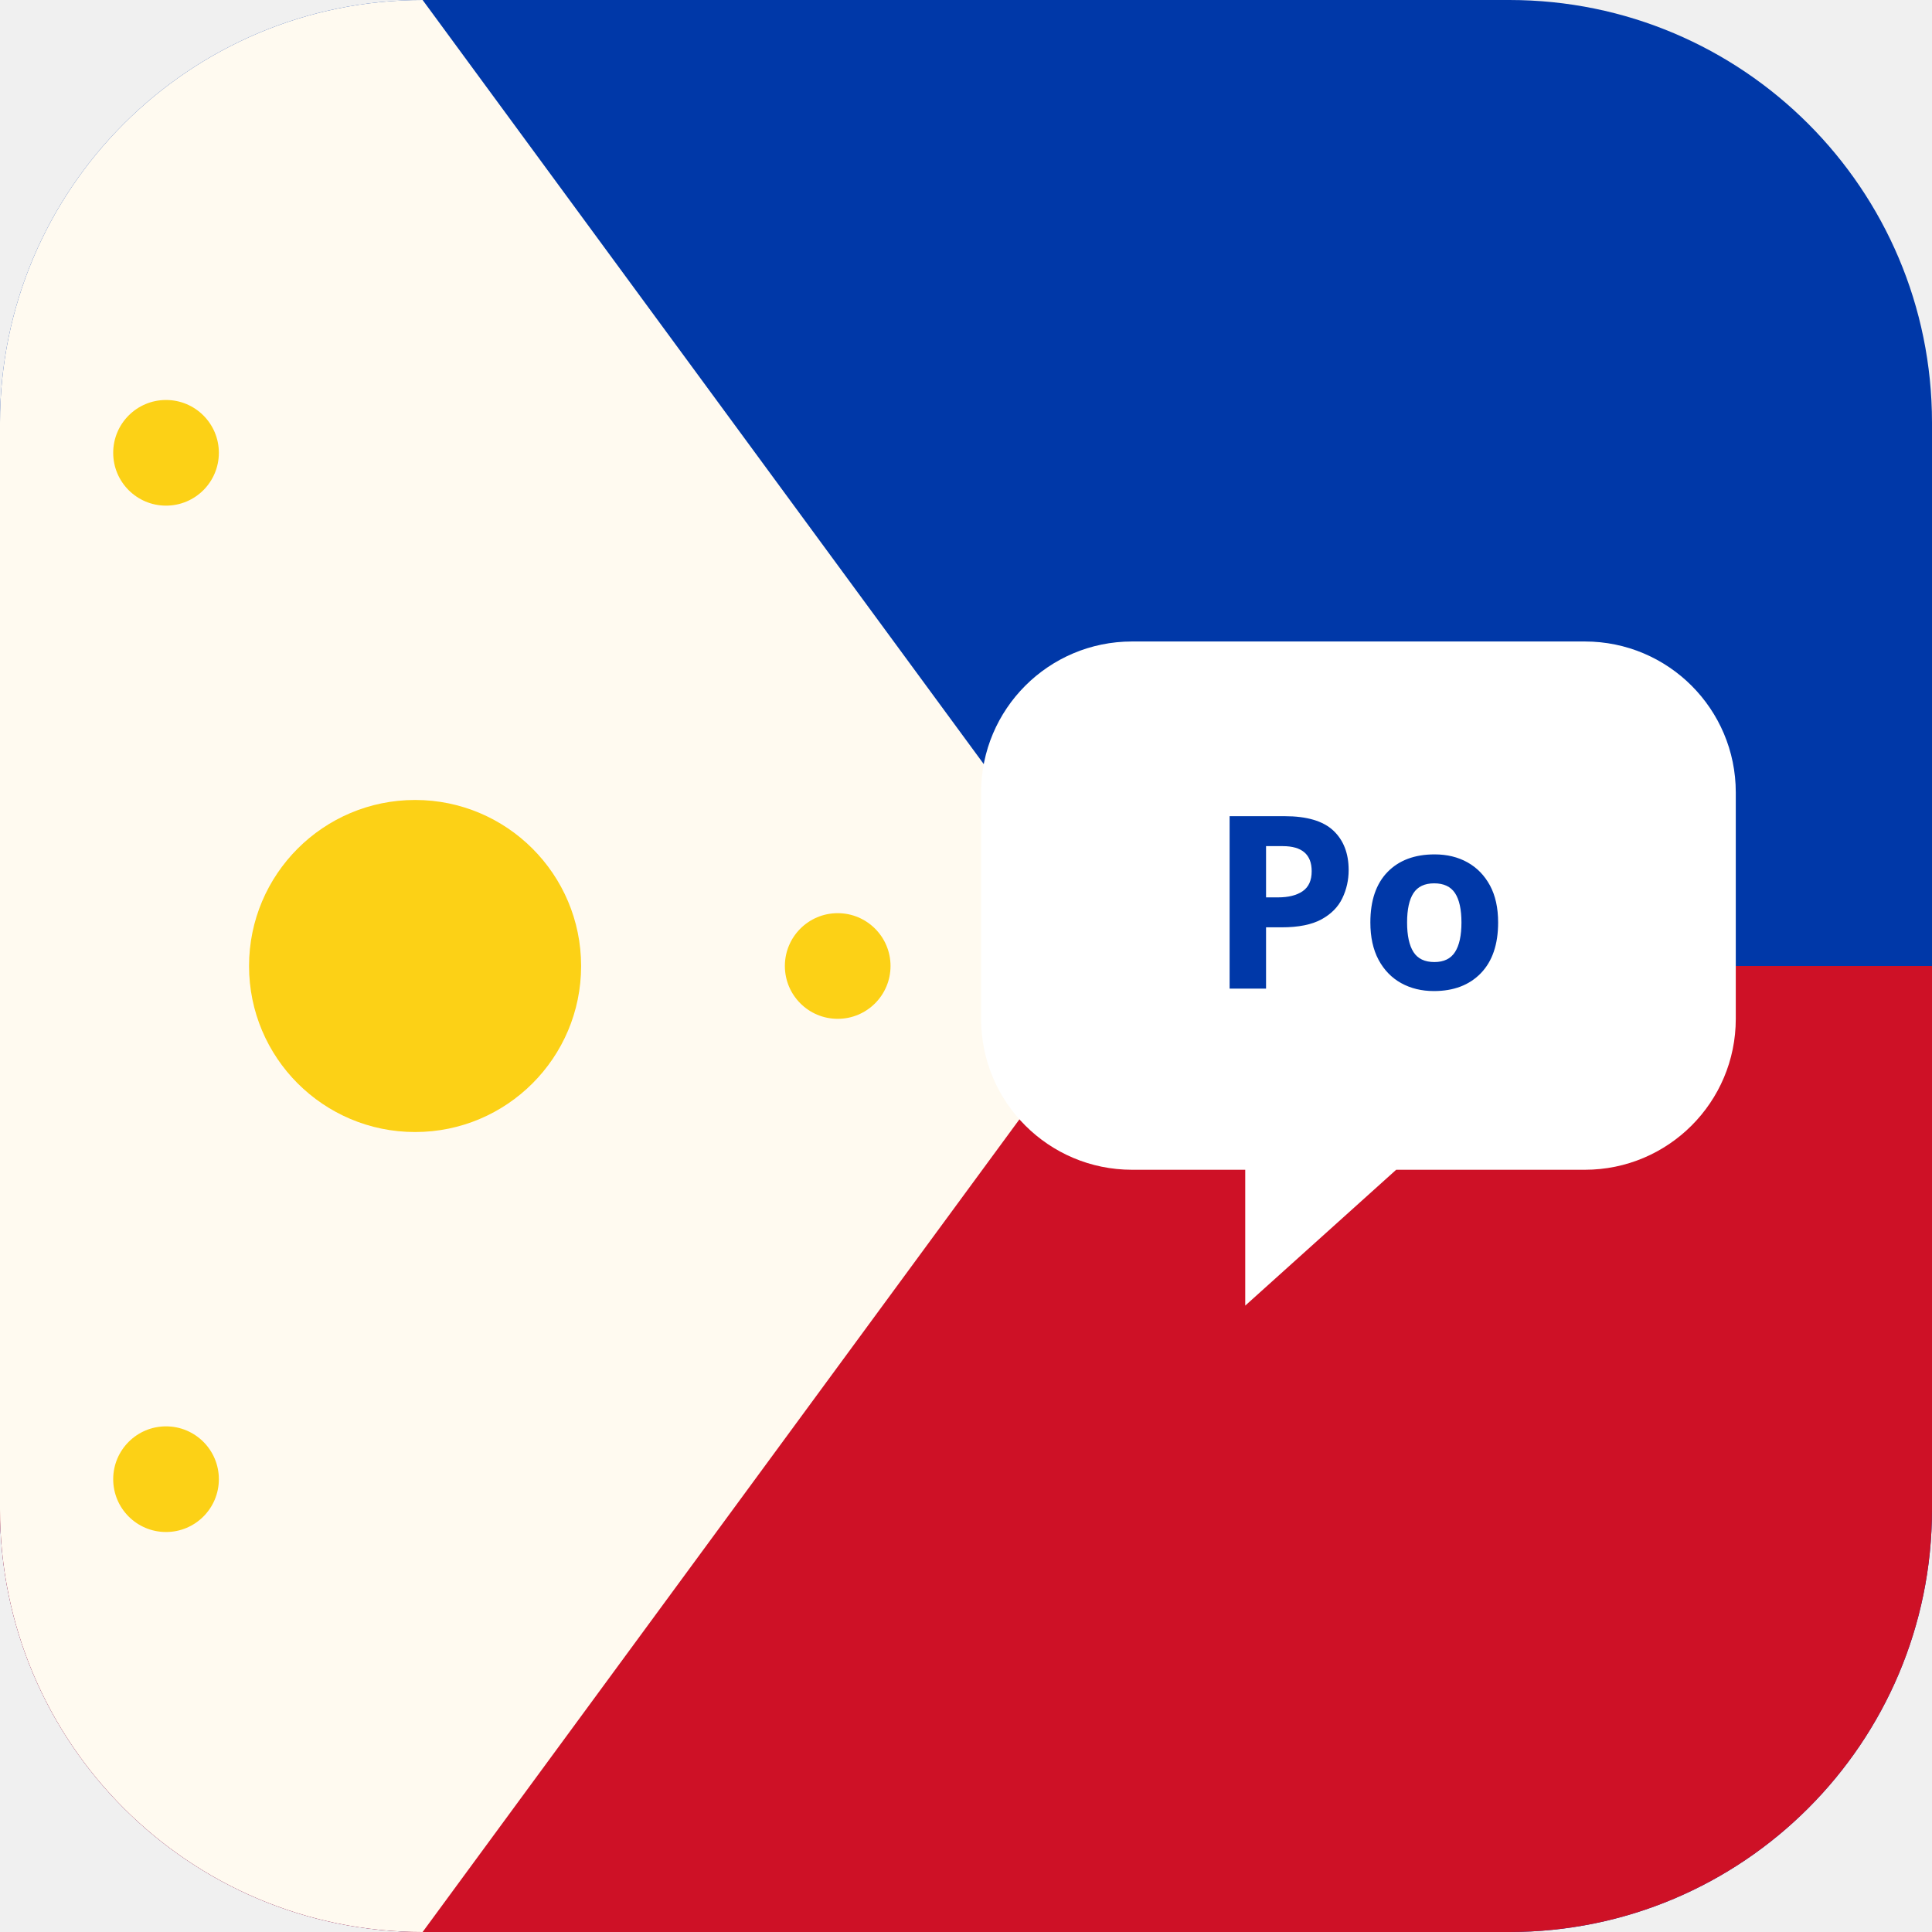
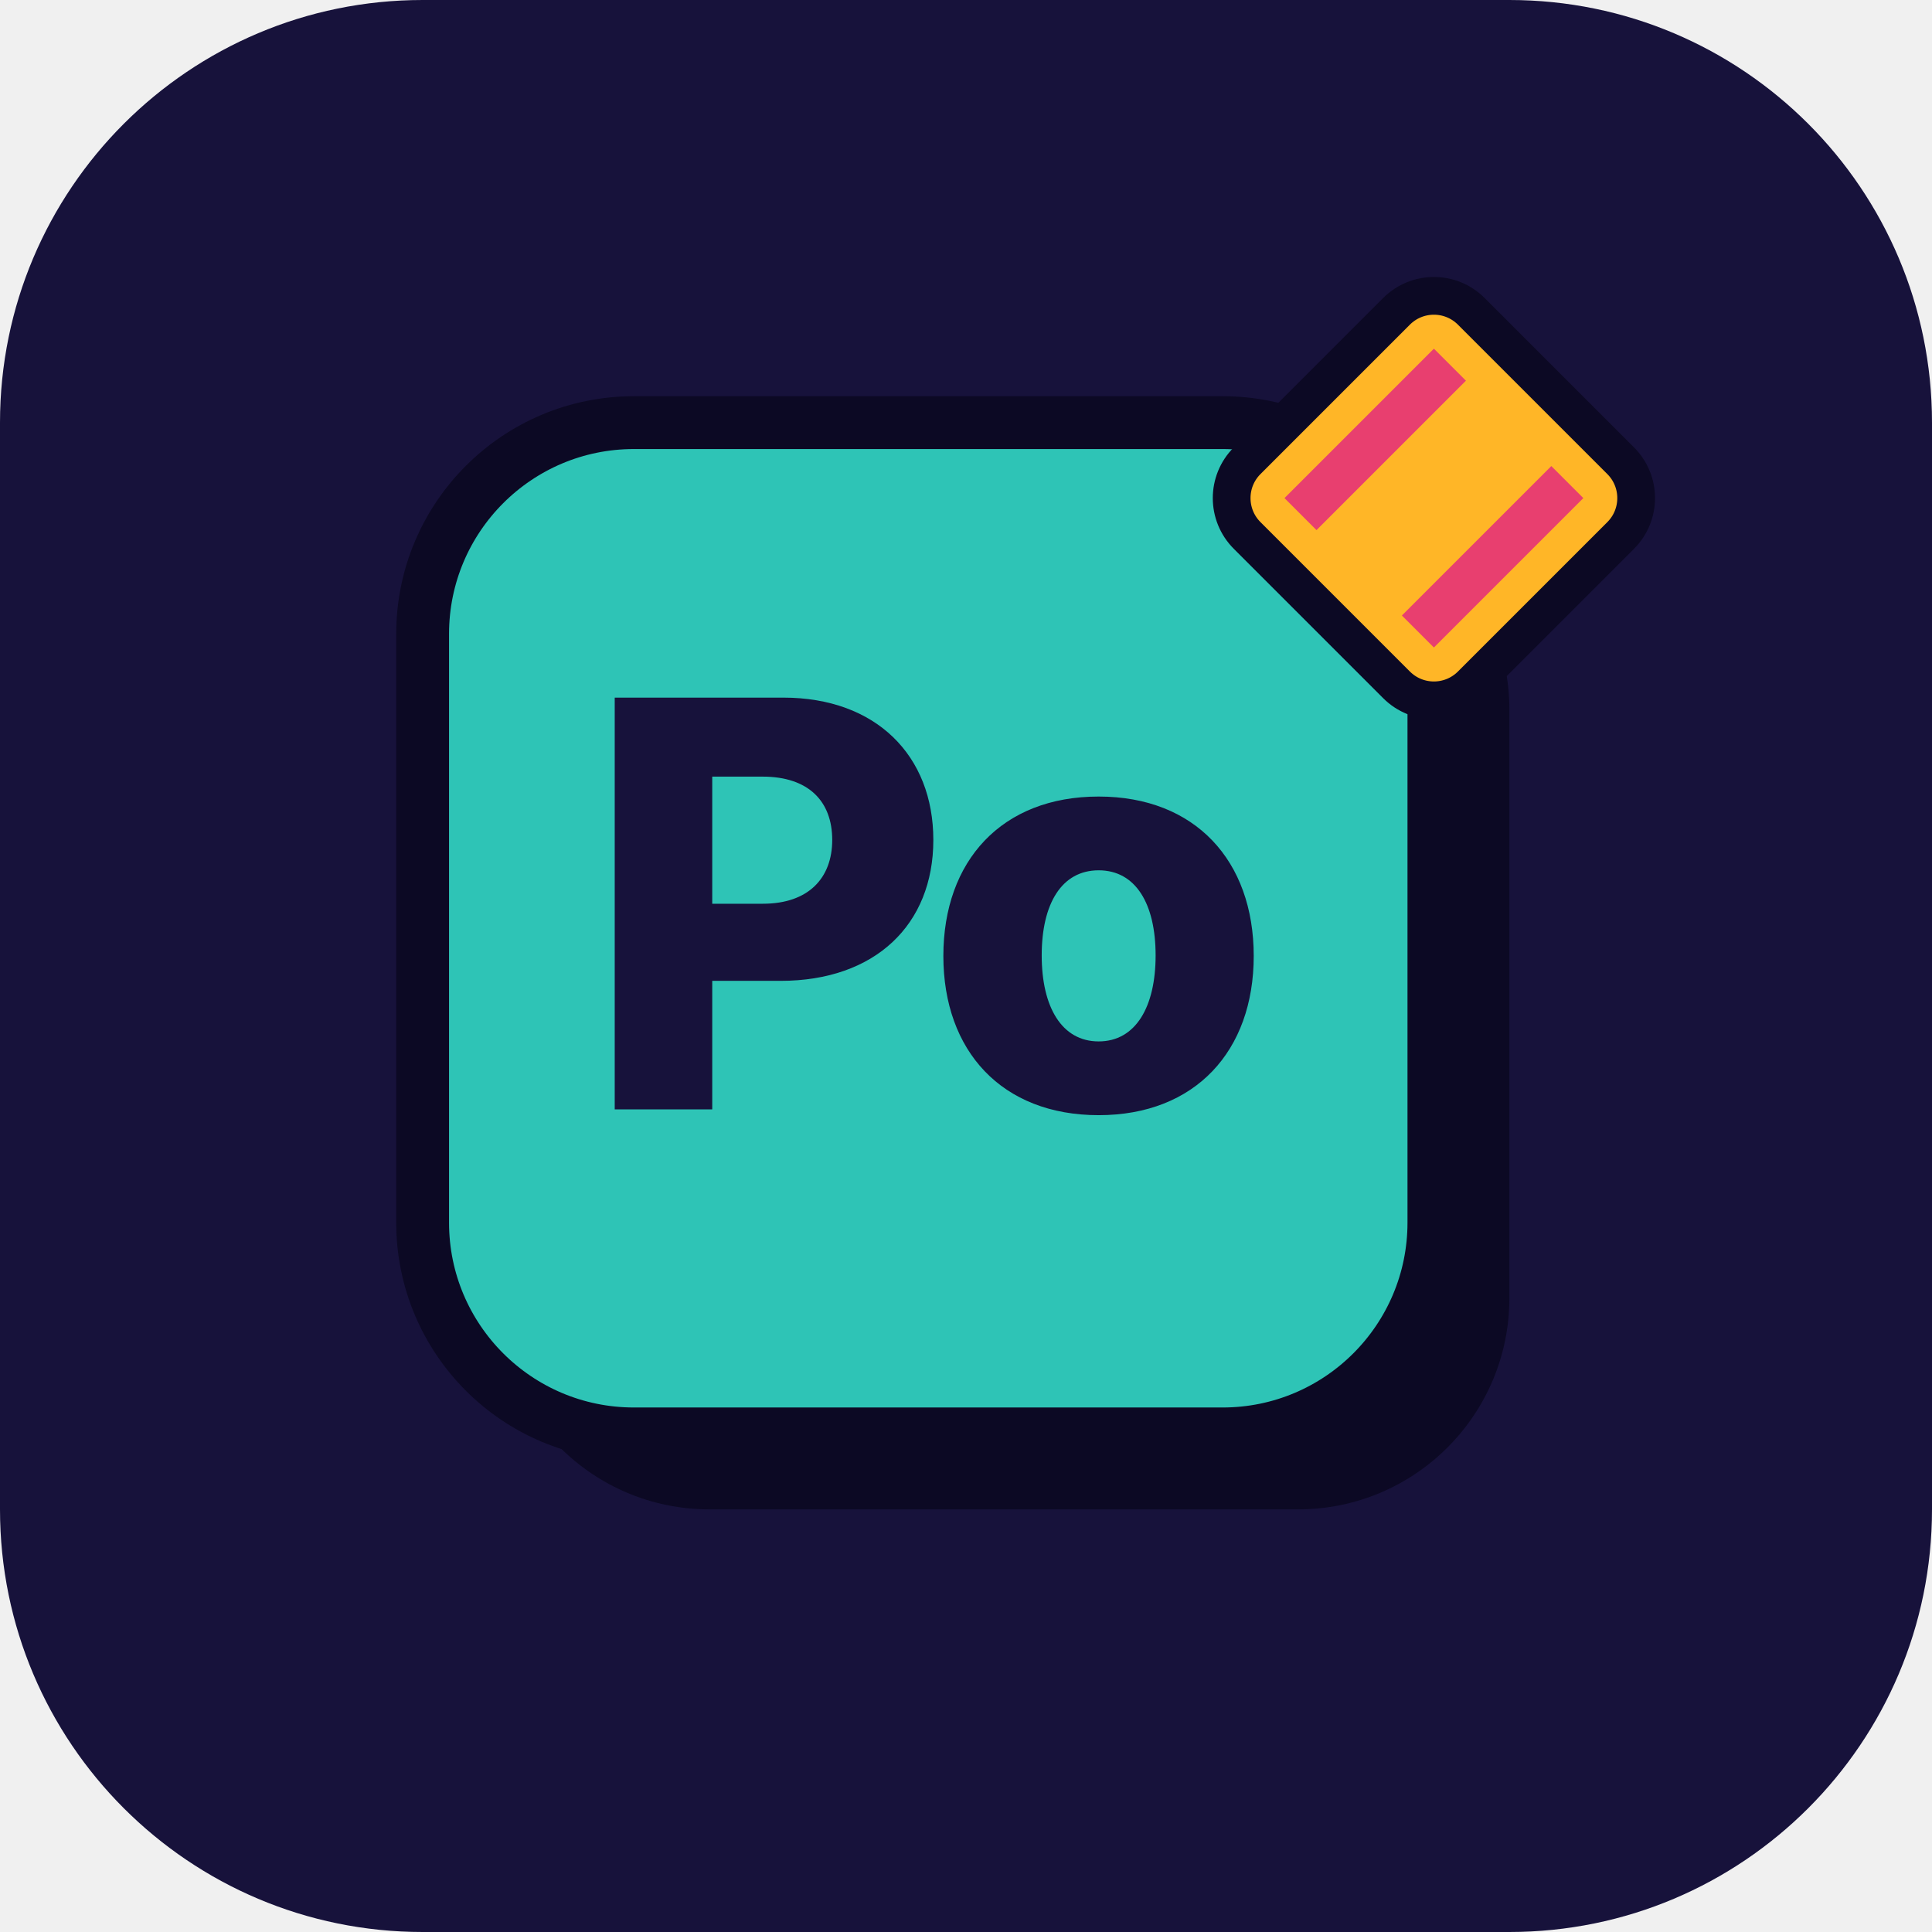
<svg xmlns="http://www.w3.org/2000/svg" viewBox="0 0 512 512">
-   <rect width="512" height="512" rx="112" fill="#0038a8" />
-   <path d="M0 256h512v144a112 112 0 0 1-112 112H112A112 112 0 0 1 0 400z" fill="#ce1126" />
-   <path d="M0 112A112 112 0 0 1 112 0h0L300 256 112 512A112 112 0 0 1 0 400z" fill="#fffaf0" />
-   <circle cx="110" cy="256" r="44" fill="#fcd116" />
-   <g fill="#fcd116">
-     <circle cx="44" cy="120" r="14" />
-     <circle cx="44" cy="392" r="14" />
-     <circle cx="222" cy="256" r="14" />
+   <rect width="512" height="512" rx="112" fill="#17123b" />
+   <rect x="132" y="132" width="268" height="268" rx="56" fill="#0c0924" />
+   <rect x="112" y="112" width="268" height="268" rx="56" fill="#2ec4b6" stroke="#0c0924" stroke-width="14" />
+   <g transform="rotate(45 380 132)" fill="#ffb627" stroke="#0c0924" stroke-width="10">
+     <rect x="338" y="90" width="84" height="84" rx="14" />
  </g>
-   <path d="M300 170h120a40 40 0 0 1 40 40v60a40 40 0 0 1-40 40h-50l-40 36v-36h-30a40 40 0 0 1-40-40v-60a40 40 0 0 1 40-40z" fill="#fff" stroke="#1d1d1f" stroke-width="0" />
-   <text x="360" y="262" font-family="system-ui, sans-serif" font-size="64" font-weight="800" fill="#0038a8" text-anchor="middle">Po</text>
+   <rect x="352" y="104" width="12" height="56" fill="#e83f6f" transform="rotate(45 380 132)" />
+   <rect x="396" y="104" width="12" height="56" fill="#e83f6f" transform="rotate(45 380 132)" />
+   <text x="246" y="294" font-family="system-ui, -apple-system, 'Segoe UI', sans-serif" font-size="150" font-weight="800" fill="#17123b" text-anchor="middle" letter-spacing="-6">Po</text>
</svg>
